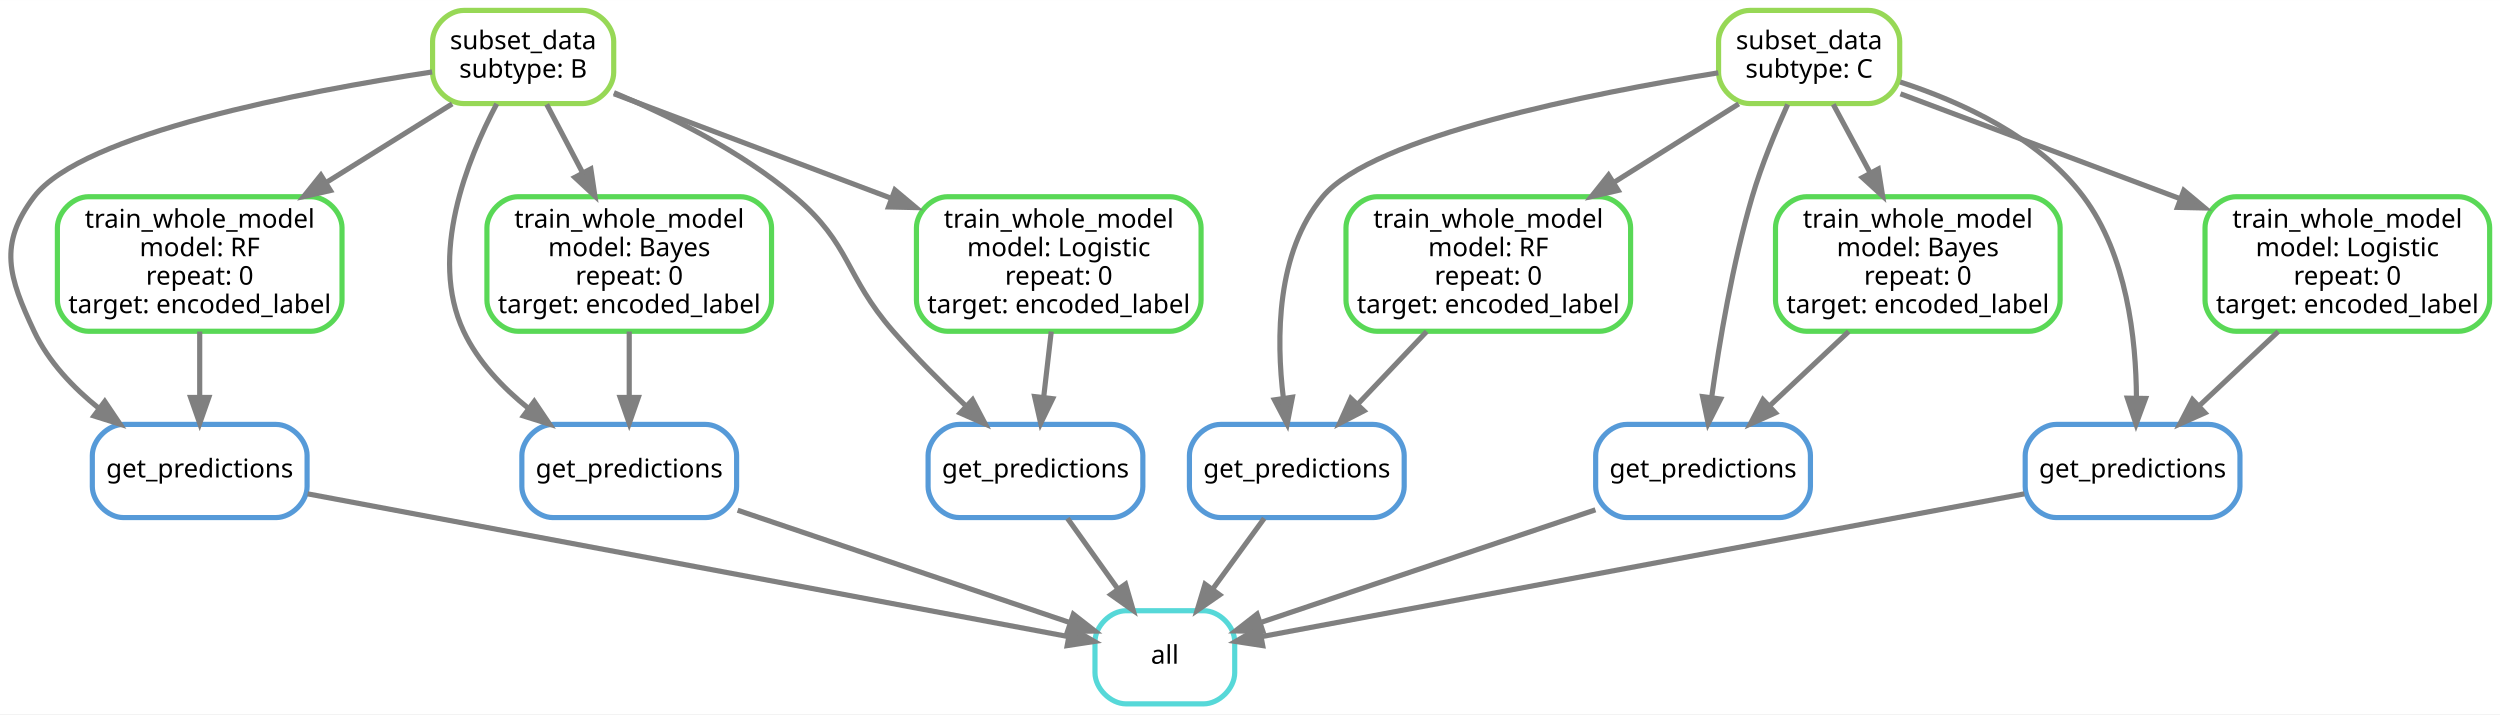
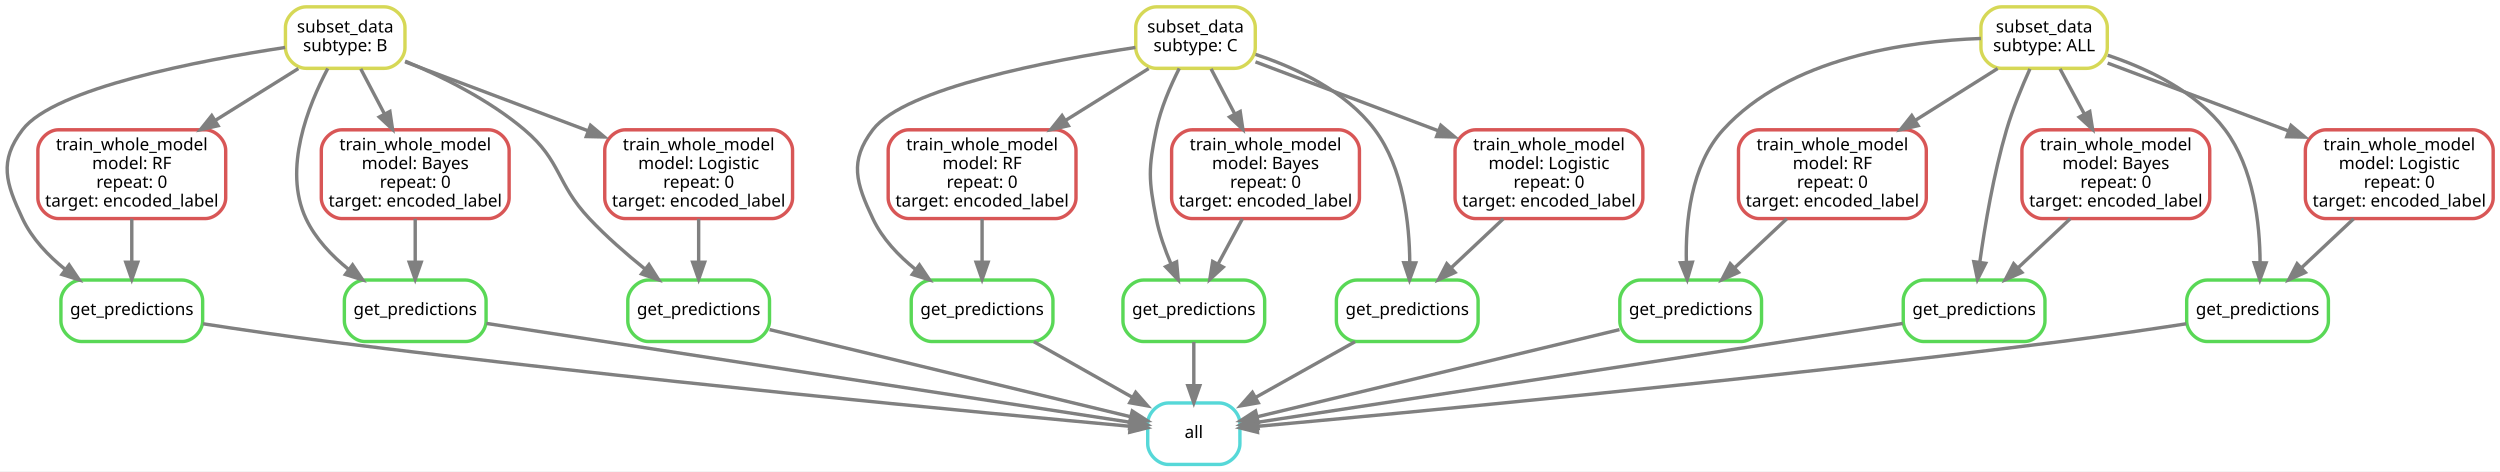
- <svg xmlns="http://www.w3.org/2000/svg" width="966pt" height="276pt" viewBox="0.00 0.00 966.18 276.00">
+ <svg xmlns="http://www.w3.org/2000/svg" width="1464pt" height="276pt" viewBox="0.00 0.00 1464.18 276.00">
  <g id="graph0" class="graph" transform="scale(1 1) rotate(0) translate(4 272)">
-     <polygon fill="white" stroke="transparent" points="-4,4 -4,-272 962.18,-272 962.18,4 -4,4" />
+     <polygon fill="white" stroke="transparent" points="-4,4 -4,-272 1460.18,-272 1460.18,4 -4,4" />
    <g id="node1" class="node">
-       <path fill="none" stroke="#56d8d8" stroke-width="2" d="M461.18,-36C461.18,-36 431.18,-36 431.18,-36 425.18,-36 419.18,-30 419.18,-24 419.18,-24 419.18,-12 419.18,-12 419.18,-6 425.18,0 431.18,0 431.18,0 461.18,0 461.18,0 467.18,0 473.18,-6 473.18,-12 473.18,-12 473.18,-24 473.18,-24 473.18,-30 467.18,-36 461.18,-36" />
-       <text text-anchor="middle" x="446.18" y="-15.5" font-family="sans" font-size="10.00">all</text>
+       <path fill="none" stroke="#56d8d8" stroke-width="2" d="M710.18,-36C710.18,-36 680.18,-36 680.18,-36 674.18,-36 668.18,-30 668.18,-24 668.18,-24 668.18,-12 668.18,-12 668.18,-6 674.18,0 680.18,0 680.18,0 710.18,0 710.18,0 716.18,0 722.18,-6 722.18,-12 722.18,-12 722.18,-24 722.18,-24 722.18,-30 716.18,-36 710.18,-36" />
+       <text text-anchor="middle" x="695.18" y="-15.5" font-family="sans" font-size="10.00">all</text>
    </g>
    <g id="node2" class="node">
-       <path fill="none" stroke="#569ad8" stroke-width="2" d="M102.68,-108C102.68,-108 43.68,-108 43.68,-108 37.68,-108 31.68,-102 31.68,-96 31.68,-96 31.68,-84 31.68,-84 31.68,-78 37.68,-72 43.68,-72 43.68,-72 102.68,-72 102.68,-72 108.68,-72 114.68,-78 114.68,-84 114.68,-84 114.68,-96 114.68,-96 114.68,-102 108.68,-108 102.68,-108" />
+       <path fill="none" stroke="#59d856" stroke-width="2" d="M102.68,-108C102.68,-108 43.68,-108 43.68,-108 37.68,-108 31.68,-102 31.68,-96 31.68,-96 31.68,-84 31.68,-84 31.68,-78 37.68,-72 43.68,-72 43.68,-72 102.68,-72 102.68,-72 108.68,-72 114.68,-78 114.68,-84 114.68,-84 114.68,-96 114.68,-96 114.68,-102 108.68,-108 102.68,-108" />
      <text text-anchor="middle" x="73.18" y="-87.5" font-family="sans" font-size="10.00">get_predictions</text>
    </g>
    <g id="edge1" class="edge">
-       <path fill="none" stroke="grey" stroke-width="2" d="M114.88,-81.17C188.12,-67.43 338.7,-39.17 408.77,-26.02" />
-       <polygon fill="grey" stroke="grey" stroke-width="2" points="409.73,-29.4 418.91,-24.12 408.44,-22.52 409.73,-29.4" />
+       <path fill="none" stroke="grey" stroke-width="2" d="M114.91,-82.39C136.71,-79.05 163.85,-75.07 188.18,-72 363.54,-49.88 573.85,-30.02 657.86,-22.35" />
+       <polygon fill="grey" stroke="grey" stroke-width="2" points="658.29,-25.83 667.93,-21.44 657.65,-18.86 658.29,-25.83" />
    </g>
    <g id="node3" class="node">
-       <path fill="none" stroke="#569ad8" stroke-width="2" d="M526.68,-108C526.68,-108 467.68,-108 467.68,-108 461.68,-108 455.68,-102 455.68,-96 455.68,-96 455.68,-84 455.68,-84 455.68,-78 461.68,-72 467.68,-72 467.68,-72 526.68,-72 526.68,-72 532.68,-72 538.68,-78 538.68,-84 538.68,-84 538.68,-96 538.68,-96 538.68,-102 532.68,-108 526.68,-108" />
-       <text text-anchor="middle" x="497.18" y="-87.5" font-family="sans" font-size="10.00">get_predictions</text>
+       <path fill="none" stroke="#59d856" stroke-width="2" d="M600.68,-108C600.68,-108 541.68,-108 541.68,-108 535.68,-108 529.68,-102 529.68,-96 529.68,-96 529.68,-84 529.68,-84 529.68,-78 535.68,-72 541.68,-72 541.68,-72 600.68,-72 600.68,-72 606.68,-72 612.68,-78 612.68,-84 612.68,-84 612.68,-96 612.68,-96 612.68,-102 606.68,-108 600.68,-108" />
+       <text text-anchor="middle" x="571.18" y="-87.5" font-family="sans" font-size="10.00">get_predictions</text>
    </g>
    <g id="edge2" class="edge">
-       <path fill="none" stroke="grey" stroke-width="2" d="M484.58,-71.7C478.58,-63.47 471.31,-53.48 464.7,-44.42" />
-       <polygon fill="grey" stroke="grey" stroke-width="2" points="467.36,-42.13 458.64,-36.1 461.7,-46.25 467.36,-42.13" />
+       <path fill="none" stroke="grey" stroke-width="2" d="M601.52,-71.88C618.94,-62.04 640.91,-49.64 659.2,-39.31" />
+       <polygon fill="grey" stroke="grey" stroke-width="2" points="661.13,-42.24 668.12,-34.28 657.69,-36.15 661.13,-42.24" />
    </g>
    <g id="node4" class="node">
-       <path fill="none" stroke="#569ad8" stroke-width="2" d="M268.68,-108C268.68,-108 209.68,-108 209.68,-108 203.68,-108 197.68,-102 197.68,-96 197.68,-96 197.68,-84 197.68,-84 197.68,-78 203.68,-72 209.68,-72 209.68,-72 268.68,-72 268.68,-72 274.68,-72 280.68,-78 280.68,-84 280.68,-84 280.68,-96 280.68,-96 280.68,-102 274.68,-108 268.68,-108" />
+       <path fill="none" stroke="#59d856" stroke-width="2" d="M1015.68,-108C1015.68,-108 956.68,-108 956.68,-108 950.68,-108 944.68,-102 944.68,-96 944.68,-96 944.68,-84 944.68,-84 944.68,-78 950.68,-72 956.68,-72 956.68,-72 1015.68,-72 1015.68,-72 1021.68,-72 1027.68,-78 1027.68,-84 1027.68,-84 1027.68,-96 1027.68,-96 1027.68,-102 1021.68,-108 1015.68,-108" />
+       <text text-anchor="middle" x="986.18" y="-87.5" font-family="sans" font-size="10.00">get_predictions</text>
+     </g>
+     <g id="edge3" class="edge">
+       <path fill="none" stroke="grey" stroke-width="2" d="M944.49,-78.97C887.65,-65.3 786.7,-41.01 732.33,-27.94" />
+       <polygon fill="grey" stroke="grey" stroke-width="2" points="732.96,-24.49 722.42,-25.55 731.33,-31.29 732.96,-24.49" />
+     </g>
+     <g id="node5" class="node">
+       <path fill="none" stroke="#59d856" stroke-width="2" d="M268.68,-108C268.68,-108 209.68,-108 209.68,-108 203.68,-108 197.68,-102 197.68,-96 197.68,-96 197.68,-84 197.68,-84 197.68,-78 203.68,-72 209.68,-72 209.68,-72 268.68,-72 268.68,-72 274.68,-72 280.68,-78 280.68,-84 280.68,-84 280.68,-96 280.68,-96 280.68,-102 274.68,-108 268.68,-108" />
      <text text-anchor="middle" x="239.18" y="-87.5" font-family="sans" font-size="10.00">get_predictions</text>
    </g>
-     <g id="edge3" class="edge">
-       <path fill="none" stroke="grey" stroke-width="2" d="M281.07,-74.83C318.76,-62.09 373.58,-43.55 409.55,-31.39" />
-       <polygon fill="grey" stroke="grey" stroke-width="2" points="410.82,-34.65 419.17,-28.13 408.58,-28.02 410.82,-34.65" />
-     </g>
-     <g id="node5" class="node">
-       <path fill="none" stroke="#569ad8" stroke-width="2" d="M425.68,-108C425.68,-108 366.68,-108 366.68,-108 360.68,-108 354.68,-102 354.68,-96 354.68,-96 354.68,-84 354.68,-84 354.68,-78 360.68,-72 366.68,-72 366.68,-72 425.68,-72 425.68,-72 431.68,-72 437.68,-78 437.68,-84 437.68,-84 437.68,-96 437.68,-96 437.68,-102 431.68,-108 425.68,-108" />
-       <text text-anchor="middle" x="396.18" y="-87.5" font-family="sans" font-size="10.00">get_predictions</text>
-     </g>
    <g id="edge4" class="edge">
-       <path fill="none" stroke="grey" stroke-width="2" d="M408.54,-71.7C414.41,-63.47 421.55,-53.48 428.02,-44.42" />
-       <polygon fill="grey" stroke="grey" stroke-width="2" points="431,-46.28 433.96,-36.1 425.3,-42.21 431,-46.28" />
+       <path fill="none" stroke="grey" stroke-width="2" d="M280.86,-82.6C369.1,-69.06 573.58,-37.67 657.85,-24.73" />
+       <polygon fill="grey" stroke="grey" stroke-width="2" points="658.63,-28.15 667.98,-23.18 657.57,-21.23 658.63,-28.15" />
    </g>
    <g id="node6" class="node">
-       <path fill="none" stroke="#569ad8" stroke-width="2" d="M683.68,-108C683.68,-108 624.68,-108 624.68,-108 618.68,-108 612.68,-102 612.68,-96 612.68,-96 612.68,-84 612.68,-84 612.68,-78 618.68,-72 624.68,-72 624.68,-72 683.68,-72 683.68,-72 689.68,-72 695.68,-78 695.68,-84 695.68,-84 695.68,-96 695.68,-96 695.68,-102 689.68,-108 683.68,-108" />
-       <text text-anchor="middle" x="654.18" y="-87.5" font-family="sans" font-size="10.00">get_predictions</text>
+       <path fill="none" stroke="#59d856" stroke-width="2" d="M434.68,-108C434.68,-108 375.68,-108 375.68,-108 369.68,-108 363.68,-102 363.68,-96 363.68,-96 363.68,-84 363.68,-84 363.68,-78 369.68,-72 375.68,-72 375.68,-72 434.68,-72 434.68,-72 440.68,-72 446.68,-78 446.68,-84 446.68,-84 446.68,-96 446.68,-96 446.68,-102 440.68,-108 434.68,-108" />
+       <text text-anchor="middle" x="405.18" y="-87.5" font-family="sans" font-size="10.00">get_predictions</text>
    </g>
    <g id="edge5" class="edge">
-       <path fill="none" stroke="grey" stroke-width="2" d="M612.59,-75C574.77,-62.27 519.48,-43.67 483.17,-31.45" />
-       <polygon fill="grey" stroke="grey" stroke-width="2" points="484.05,-28.05 473.46,-28.18 481.82,-34.69 484.05,-28.05" />
+       <path fill="none" stroke="grey" stroke-width="2" d="M446.73,-78.97C503.38,-65.3 603.98,-41.01 658.16,-27.94" />
+       <polygon fill="grey" stroke="grey" stroke-width="2" points="659.14,-31.3 668.04,-25.55 657.49,-24.5 659.14,-31.3" />
    </g>
    <g id="node7" class="node">
-       <path fill="none" stroke="#569ad8" stroke-width="2" d="M849.68,-108C849.68,-108 790.68,-108 790.68,-108 784.68,-108 778.68,-102 778.68,-96 778.68,-96 778.68,-84 778.68,-84 778.68,-78 784.68,-72 790.68,-72 790.68,-72 849.68,-72 849.68,-72 855.68,-72 861.68,-78 861.68,-84 861.68,-84 861.68,-96 861.68,-96 861.68,-102 855.68,-108 849.68,-108" />
+       <path fill="none" stroke="#59d856" stroke-width="2" d="M724.68,-108C724.68,-108 665.68,-108 665.68,-108 659.68,-108 653.68,-102 653.68,-96 653.68,-96 653.68,-84 653.68,-84 653.68,-78 659.68,-72 665.68,-72 665.68,-72 724.68,-72 724.68,-72 730.68,-72 736.68,-78 736.68,-84 736.68,-84 736.68,-96 736.68,-96 736.68,-102 730.68,-108 724.68,-108" />
+       <text text-anchor="middle" x="695.18" y="-87.5" font-family="sans" font-size="10.00">get_predictions</text>
+     </g>
+     <g id="edge6" class="edge">
+       <path fill="none" stroke="grey" stroke-width="2" d="M695.18,-71.7C695.18,-63.98 695.18,-54.71 695.18,-46.11" />
+       <polygon fill="grey" stroke="grey" stroke-width="2" points="698.68,-46.1 695.18,-36.1 691.68,-46.1 698.68,-46.1" />
+     </g>
+     <g id="node8" class="node">
+       <path fill="none" stroke="#59d856" stroke-width="2" d="M849.68,-108C849.68,-108 790.68,-108 790.68,-108 784.68,-108 778.68,-102 778.68,-96 778.68,-96 778.68,-84 778.68,-84 778.68,-78 784.68,-72 790.68,-72 790.68,-72 849.68,-72 849.68,-72 855.68,-72 861.68,-78 861.68,-84 861.68,-84 861.68,-96 861.68,-96 861.68,-102 855.68,-108 849.68,-108" />
      <text text-anchor="middle" x="820.18" y="-87.5" font-family="sans" font-size="10.00">get_predictions</text>
    </g>
-     <g id="edge6" class="edge">
-       <path fill="none" stroke="grey" stroke-width="2" d="M778.37,-81.17C704.94,-67.43 553.96,-39.17 483.69,-26.02" />
-       <polygon fill="grey" stroke="grey" stroke-width="2" points="484,-22.52 473.53,-24.12 482.71,-29.4 484,-22.52" />
-     </g>
-     <g id="node8" class="node">
-       <path fill="none" stroke="#59d856" stroke-width="2" d="M116.18,-196C116.18,-196 30.18,-196 30.18,-196 24.18,-196 18.18,-190 18.18,-184 18.18,-184 18.18,-156 18.18,-156 18.18,-150 24.18,-144 30.18,-144 30.18,-144 116.18,-144 116.18,-144 122.18,-144 128.18,-150 128.18,-156 128.18,-156 128.18,-184 128.18,-184 128.18,-190 122.18,-196 116.18,-196" />
+     <g id="edge7" class="edge">
+       <path fill="none" stroke="grey" stroke-width="2" d="M789.6,-71.88C771.96,-62 749.69,-49.52 731.2,-39.17" />
+       <polygon fill="grey" stroke="grey" stroke-width="2" points="732.9,-36.11 722.47,-34.28 729.48,-42.22 732.9,-36.11" />
+     </g>
+     <g id="node9" class="node">
+       <path fill="none" stroke="#59d856" stroke-width="2" d="M1181.68,-108C1181.68,-108 1122.68,-108 1122.68,-108 1116.68,-108 1110.68,-102 1110.68,-96 1110.68,-96 1110.68,-84 1110.68,-84 1110.68,-78 1116.68,-72 1122.68,-72 1122.68,-72 1181.68,-72 1181.68,-72 1187.68,-72 1193.68,-78 1193.68,-84 1193.68,-84 1193.68,-96 1193.68,-96 1193.68,-102 1187.68,-108 1181.68,-108" />
+       <text text-anchor="middle" x="1152.18" y="-87.5" font-family="sans" font-size="10.00">get_predictions</text>
+     </g>
+     <g id="edge8" class="edge">
+       <path fill="none" stroke="grey" stroke-width="2" d="M1110.41,-82.6C1021.89,-69.04 816.64,-37.6 732.34,-24.69" />
+       <polygon fill="grey" stroke="grey" stroke-width="2" points="732.86,-21.23 722.44,-23.18 731.8,-28.15 732.86,-21.23" />
+     </g>
+     <g id="node10" class="node">
+       <path fill="none" stroke="#59d856" stroke-width="2" d="M1347.68,-108C1347.68,-108 1288.68,-108 1288.68,-108 1282.68,-108 1276.68,-102 1276.68,-96 1276.68,-96 1276.68,-84 1276.68,-84 1276.68,-78 1282.68,-72 1288.68,-72 1288.68,-72 1347.68,-72 1347.68,-72 1353.68,-72 1359.68,-78 1359.68,-84 1359.68,-84 1359.68,-96 1359.68,-96 1359.68,-102 1353.68,-108 1347.68,-108" />
+       <text text-anchor="middle" x="1318.18" y="-87.5" font-family="sans" font-size="10.00">get_predictions</text>
+     </g>
+     <g id="edge9" class="edge">
+       <path fill="none" stroke="grey" stroke-width="2" d="M1276.45,-82.39C1254.65,-79.05 1227.51,-75.07 1203.18,-72 1027.27,-49.83 816.25,-29.96 732.28,-22.32" />
+       <polygon fill="grey" stroke="grey" stroke-width="2" points="732.49,-18.83 722.21,-21.41 731.86,-25.8 732.49,-18.83" />
+     </g>
+     <g id="node11" class="node">
+       <path fill="none" stroke="#d85656" stroke-width="2" d="M116.18,-196C116.18,-196 30.18,-196 30.18,-196 24.18,-196 18.18,-190 18.18,-184 18.18,-184 18.18,-156 18.18,-156 18.18,-150 24.18,-144 30.18,-144 30.18,-144 116.18,-144 116.18,-144 122.18,-144 128.18,-150 128.18,-156 128.18,-156 128.18,-184 128.18,-184 128.18,-190 122.18,-196 116.18,-196" />
      <text text-anchor="middle" x="73.18" y="-184" font-family="sans" font-size="10.00">train_whole_model</text>
      <text text-anchor="middle" x="73.18" y="-173" font-family="sans" font-size="10.00">model: RF</text>
      <text text-anchor="middle" x="73.18" y="-162" font-family="sans" font-size="10.00">repeat: 0</text>
      <text text-anchor="middle" x="73.18" y="-151" font-family="sans" font-size="10.00">target: encoded_label</text>
    </g>
-     <g id="edge7" class="edge">
+     <g id="edge10" class="edge">
      <path fill="none" stroke="grey" stroke-width="2" d="M73.18,-143.89C73.18,-135.84 73.18,-126.88 73.18,-118.66" />
      <polygon fill="grey" stroke="grey" stroke-width="2" points="76.68,-118.41 73.18,-108.41 69.68,-118.41 76.68,-118.41" />
    </g>
-     <g id="node9" class="node">
-       <path fill="none" stroke="#97d856" stroke-width="2" d="M221.18,-268C221.18,-268 175.18,-268 175.18,-268 169.18,-268 163.18,-262 163.18,-256 163.18,-256 163.18,-244 163.18,-244 163.18,-238 169.18,-232 175.18,-232 175.18,-232 221.18,-232 221.18,-232 227.18,-232 233.18,-238 233.18,-244 233.18,-244 233.18,-256 233.18,-256 233.18,-262 227.18,-268 221.18,-268" />
+     <g id="node12" class="node">
+       <path fill="none" stroke="#d6d856" stroke-width="2" d="M221.18,-268C221.18,-268 175.18,-268 175.18,-268 169.18,-268 163.18,-262 163.18,-256 163.18,-256 163.18,-244 163.18,-244 163.18,-238 169.18,-232 175.18,-232 175.18,-232 221.18,-232 221.18,-232 227.18,-232 233.18,-238 233.18,-244 233.18,-244 233.18,-256 233.18,-256 233.18,-262 227.18,-268 221.18,-268" />
      <text text-anchor="middle" x="198.18" y="-253" font-family="sans" font-size="10.00">subset_data</text>
      <text text-anchor="middle" x="198.18" y="-242" font-family="sans" font-size="10.00">subtype: B</text>
    </g>
-     <g id="edge8" class="edge">
+     <g id="edge11" class="edge">
      <path fill="none" stroke="grey" stroke-width="2" d="M163,-244.22C113.62,-236.71 27.71,-220.44 9.18,-196 -4.78,-177.58 -0.65,-164.91 9.18,-144 14.7,-132.26 24.25,-122.22 34.3,-114.15" />
      <polygon fill="grey" stroke="grey" stroke-width="2" points="36.49,-116.88 42.41,-108.09 32.31,-111.27 36.49,-116.88" />
    </g>
-     <g id="edge12" class="edge">
+     <g id="edge17" class="edge">
      <path fill="none" stroke="grey" stroke-width="2" d="M187.97,-231.89C176.6,-210.46 161.52,-173.05 175.18,-144 180.7,-132.26 190.25,-122.22 200.3,-114.15" />
      <polygon fill="grey" stroke="grey" stroke-width="2" points="202.49,-116.88 208.41,-108.09 198.31,-111.27 202.49,-116.88" />
    </g>
-     <g id="edge14" class="edge">
-       <path fill="none" stroke="grey" stroke-width="2" d="M233.27,-236.22C254.94,-227.19 282.47,-213.57 303.18,-196 325.01,-177.48 322.36,-165.57 341.18,-144 349.83,-134.09 360.04,-123.9 369.3,-115.13" />
-       <polygon fill="grey" stroke="grey" stroke-width="2" points="371.87,-117.52 376.79,-108.14 367.09,-112.4 371.87,-117.52" />
-     </g>
    <g id="edge19" class="edge">
+       <path fill="none" stroke="grey" stroke-width="2" d="M233.27,-236.22C254.94,-227.19 282.47,-213.57 303.18,-196 325.01,-177.48 321.56,-164.84 341.18,-144 351.03,-133.54 362.9,-123.19 373.74,-114.46" />
+       <polygon fill="grey" stroke="grey" stroke-width="2" points="376.09,-117.06 381.77,-108.12 371.75,-111.57 376.09,-117.06" />
+     </g>
+     <g id="edge28" class="edge">
      <path fill="none" stroke="grey" stroke-width="2" d="M170.75,-231.88C156.43,-222.95 138.48,-211.74 121.89,-201.39" />
      <polygon fill="grey" stroke="grey" stroke-width="2" points="123.7,-198.4 113.37,-196.07 120,-204.34 123.7,-198.4" />
    </g>
-     <g id="node12" class="node">
-       <path fill="none" stroke="#59d856" stroke-width="2" d="M282.18,-196C282.18,-196 196.18,-196 196.18,-196 190.18,-196 184.18,-190 184.18,-184 184.18,-184 184.18,-156 184.18,-156 184.18,-150 190.18,-144 196.18,-144 196.18,-144 282.18,-144 282.18,-144 288.18,-144 294.18,-150 294.18,-156 294.18,-156 294.18,-184 294.18,-184 294.18,-190 288.18,-196 282.18,-196" />
+     <g id="node17" class="node">
+       <path fill="none" stroke="#d85656" stroke-width="2" d="M282.18,-196C282.18,-196 196.18,-196 196.18,-196 190.18,-196 184.18,-190 184.18,-184 184.18,-184 184.18,-156 184.18,-156 184.18,-150 190.18,-144 196.18,-144 196.18,-144 282.18,-144 282.18,-144 288.18,-144 294.18,-150 294.18,-156 294.18,-156 294.18,-184 294.18,-184 294.18,-190 288.18,-196 282.18,-196" />
      <text text-anchor="middle" x="239.18" y="-184" font-family="sans" font-size="10.00">train_whole_model</text>
      <text text-anchor="middle" x="239.18" y="-173" font-family="sans" font-size="10.00">model: Bayes</text>
      <text text-anchor="middle" x="239.18" y="-162" font-family="sans" font-size="10.00">repeat: 0</text>
      <text text-anchor="middle" x="239.18" y="-151" font-family="sans" font-size="10.00">target: encoded_label</text>
    </g>
-     <g id="edge21" class="edge">
+     <g id="edge31" class="edge">
      <path fill="none" stroke="grey" stroke-width="2" d="M207.28,-231.69C211.39,-223.88 216.39,-214.37 221.2,-205.22" />
      <polygon fill="grey" stroke="grey" stroke-width="2" points="224.35,-206.74 225.91,-196.26 218.15,-203.48 224.35,-206.74" />
    </g>
-     <g id="node13" class="node">
-       <path fill="none" stroke="#59d856" stroke-width="2" d="M448.18,-196C448.18,-196 362.18,-196 362.18,-196 356.18,-196 350.18,-190 350.18,-184 350.18,-184 350.18,-156 350.18,-156 350.18,-150 356.18,-144 362.18,-144 362.18,-144 448.18,-144 448.18,-144 454.18,-144 460.18,-150 460.18,-156 460.18,-156 460.18,-184 460.18,-184 460.18,-190 454.18,-196 448.18,-196" />
+     <g id="node18" class="node">
+       <path fill="none" stroke="#d85656" stroke-width="2" d="M448.18,-196C448.18,-196 362.18,-196 362.18,-196 356.18,-196 350.18,-190 350.18,-184 350.18,-184 350.18,-156 350.18,-156 350.18,-150 356.18,-144 362.18,-144 362.18,-144 448.18,-144 448.18,-144 454.18,-144 460.18,-150 460.18,-156 460.18,-156 460.18,-184 460.18,-184 460.18,-190 454.18,-196 448.18,-196" />
      <text text-anchor="middle" x="405.18" y="-184" font-family="sans" font-size="10.00">train_whole_model</text>
      <text text-anchor="middle" x="405.18" y="-173" font-family="sans" font-size="10.00">model: Logistic</text>
      <text text-anchor="middle" x="405.18" y="-162" font-family="sans" font-size="10.00">repeat: 0</text>
      <text text-anchor="middle" x="405.18" y="-151" font-family="sans" font-size="10.00">target: encoded_label</text>
    </g>
-     <g id="edge22" class="edge">
+     <g id="edge32" class="edge">
      <path fill="none" stroke="grey" stroke-width="2" d="M233.3,-235.77C262.5,-224.76 304.86,-208.8 340.21,-195.48" />
      <polygon fill="grey" stroke="grey" stroke-width="2" points="341.86,-198.6 349.98,-191.8 339.39,-192.05 341.86,-198.6" />
    </g>
-     <g id="node10" class="node">
-       <path fill="none" stroke="#59d856" stroke-width="2" d="M614.18,-196C614.18,-196 528.18,-196 528.18,-196 522.18,-196 516.18,-190 516.18,-184 516.18,-184 516.18,-156 516.18,-156 516.18,-150 522.18,-144 528.18,-144 528.18,-144 614.18,-144 614.18,-144 620.18,-144 626.18,-150 626.18,-156 626.18,-156 626.18,-184 626.18,-184 626.18,-190 620.18,-196 614.18,-196" />
+     <g id="node13" class="node">
+       <path fill="none" stroke="#d85656" stroke-width="2" d="M614.18,-196C614.18,-196 528.18,-196 528.18,-196 522.18,-196 516.18,-190 516.18,-184 516.18,-184 516.18,-156 516.18,-156 516.18,-150 522.18,-144 528.18,-144 528.18,-144 614.18,-144 614.18,-144 620.18,-144 626.18,-150 626.18,-156 626.18,-156 626.18,-184 626.18,-184 626.18,-190 620.18,-196 614.18,-196" />
      <text text-anchor="middle" x="571.18" y="-184" font-family="sans" font-size="10.00">train_whole_model</text>
      <text text-anchor="middle" x="571.18" y="-173" font-family="sans" font-size="10.00">model: RF</text>
      <text text-anchor="middle" x="571.18" y="-162" font-family="sans" font-size="10.00">repeat: 0</text>
      <text text-anchor="middle" x="571.18" y="-151" font-family="sans" font-size="10.00">target: encoded_label</text>
    </g>
-     <g id="edge9" class="edge">
-       <path fill="none" stroke="grey" stroke-width="2" d="M547.36,-143.89C538.86,-134.94 529.3,-124.86 520.82,-115.92" />
-       <polygon fill="grey" stroke="grey" stroke-width="2" points="523.12,-113.26 513.7,-108.41 518.04,-118.07 523.12,-113.26" />
-     </g>
-     <g id="node11" class="node">
-       <path fill="none" stroke="#97d856" stroke-width="2" d="M718.18,-268C718.18,-268 672.18,-268 672.18,-268 666.18,-268 660.18,-262 660.18,-256 660.18,-256 660.18,-244 660.18,-244 660.18,-238 666.18,-232 672.18,-232 672.18,-232 718.18,-232 718.18,-232 724.18,-232 730.18,-238 730.18,-244 730.18,-244 730.18,-256 730.18,-256 730.18,-262 724.18,-268 718.18,-268" />
-       <text text-anchor="middle" x="695.18" y="-253" font-family="sans" font-size="10.00">subset_data</text>
-       <text text-anchor="middle" x="695.18" y="-242" font-family="sans" font-size="10.00">subtype: C</text>
-     </g>
-     <g id="edge10" class="edge">
-       <path fill="none" stroke="grey" stroke-width="2" d="M660.08,-243.89C611.27,-236.02 526.68,-219.37 507.18,-196 489.27,-174.54 489.16,-141.35 492,-118.04" />
-       <polygon fill="grey" stroke="grey" stroke-width="2" points="495.47,-118.51 493.45,-108.1 488.54,-117.49 495.47,-118.51" />
-     </g>
-     <g id="edge16" class="edge">
-       <path fill="none" stroke="grey" stroke-width="2" d="M686.88,-231.67C682.28,-221.48 676.78,-208.23 673.18,-196 665.58,-170.15 660.48,-139.79 657.5,-118.38" />
-       <polygon fill="grey" stroke="grey" stroke-width="2" points="660.95,-117.81 656.16,-108.36 654.01,-118.73 660.95,-117.81" />
-     </g>
-     <g id="edge18" class="edge">
-       <path fill="none" stroke="grey" stroke-width="2" d="M730.37,-240.33C754.04,-232.64 783.97,-218.97 801.18,-196 817.96,-173.6 821.56,-141.07 821.68,-118.17" />
-       <polygon fill="grey" stroke="grey" stroke-width="2" points="825.18,-118.03 821.52,-108.09 818.18,-118.15 825.18,-118.03" />
-     </g>
-     <g id="edge20" class="edge">
-       <path fill="none" stroke="grey" stroke-width="2" d="M667.97,-231.88C653.89,-223.03 636.28,-211.95 619.95,-201.68" />
-       <polygon fill="grey" stroke="grey" stroke-width="2" points="621.37,-198.44 611.04,-196.07 617.65,-204.36 621.37,-198.44" />
+     <g id="edge12" class="edge">
+       <path fill="none" stroke="grey" stroke-width="2" d="M571.18,-143.89C571.18,-135.84 571.18,-126.88 571.18,-118.66" />
+       <polygon fill="grey" stroke="grey" stroke-width="2" points="574.68,-118.41 571.18,-108.41 567.68,-118.41 574.68,-118.41" />
    </g>
    <g id="node14" class="node">
-       <path fill="none" stroke="#59d856" stroke-width="2" d="M780.18,-196C780.18,-196 694.18,-196 694.18,-196 688.18,-196 682.18,-190 682.18,-184 682.18,-184 682.18,-156 682.18,-156 682.18,-150 688.18,-144 694.18,-144 694.18,-144 780.18,-144 780.18,-144 786.18,-144 792.18,-150 792.18,-156 792.18,-156 792.18,-184 792.18,-184 792.18,-190 786.18,-196 780.18,-196" />
+       <path fill="none" stroke="#d6d856" stroke-width="2" d="M719.18,-268C719.18,-268 673.18,-268 673.18,-268 667.18,-268 661.18,-262 661.18,-256 661.18,-256 661.18,-244 661.18,-244 661.18,-238 667.18,-232 673.18,-232 673.18,-232 719.18,-232 719.18,-232 725.18,-232 731.18,-238 731.18,-244 731.18,-244 731.18,-256 731.18,-256 731.18,-262 725.18,-268 719.18,-268" />
+       <text text-anchor="middle" x="696.18" y="-253" font-family="sans" font-size="10.00">subset_data</text>
+       <text text-anchor="middle" x="696.18" y="-242" font-family="sans" font-size="10.00">subtype: C</text>
+     </g>
+     <g id="edge13" class="edge">
+       <path fill="none" stroke="grey" stroke-width="2" d="M661,-244.22C611.62,-236.71 525.71,-220.44 507.18,-196 493.22,-177.58 497.35,-164.91 507.18,-144 512.7,-132.26 522.25,-122.22 532.3,-114.15" />
+       <polygon fill="grey" stroke="grey" stroke-width="2" points="534.49,-116.88 540.41,-108.09 530.31,-111.27 534.49,-116.88" />
+     </g>
+     <g id="edge21" class="edge">
+       <path fill="none" stroke="grey" stroke-width="2" d="M686.64,-231.93C681.54,-221.82 675.79,-208.57 673.18,-196 668.48,-173.37 668.66,-166.67 673.18,-144 674.97,-135.01 678.32,-125.64 681.87,-117.32" />
+       <polygon fill="grey" stroke="grey" stroke-width="2" points="685.1,-118.67 686.05,-108.12 678.73,-115.77 685.1,-118.67" />
+     </g>
+     <g id="edge23" class="edge">
+       <path fill="none" stroke="grey" stroke-width="2" d="M731.29,-240.16C754.71,-232.42 784.2,-218.75 801.18,-196 817.92,-173.57 821.52,-141.05 821.66,-118.15" />
+       <polygon fill="grey" stroke="grey" stroke-width="2" points="825.16,-118.03 821.5,-108.08 818.16,-118.13 825.16,-118.03" />
+     </g>
+     <g id="edge29" class="edge">
+       <path fill="none" stroke="grey" stroke-width="2" d="M668.75,-231.88C654.43,-222.95 636.48,-211.74 619.89,-201.39" />
+       <polygon fill="grey" stroke="grey" stroke-width="2" points="621.7,-198.4 611.37,-196.07 618,-204.34 621.7,-198.4" />
+     </g>
+     <g id="node19" class="node">
+       <path fill="none" stroke="#d85656" stroke-width="2" d="M780.18,-196C780.18,-196 694.18,-196 694.18,-196 688.18,-196 682.18,-190 682.18,-184 682.18,-184 682.18,-156 682.18,-156 682.18,-150 688.18,-144 694.18,-144 694.18,-144 780.18,-144 780.18,-144 786.18,-144 792.18,-150 792.18,-156 792.18,-156 792.18,-184 792.18,-184 792.18,-190 786.18,-196 780.18,-196" />
      <text text-anchor="middle" x="737.18" y="-184" font-family="sans" font-size="10.00">train_whole_model</text>
      <text text-anchor="middle" x="737.18" y="-173" font-family="sans" font-size="10.00">model: Bayes</text>
      <text text-anchor="middle" x="737.18" y="-162" font-family="sans" font-size="10.00">repeat: 0</text>
      <text text-anchor="middle" x="737.18" y="-151" font-family="sans" font-size="10.00">target: encoded_label</text>
    </g>
-     <g id="edge23" class="edge">
-       <path fill="none" stroke="grey" stroke-width="2" d="M704.5,-231.69C708.71,-223.88 713.83,-214.37 718.76,-205.22" />
-       <polygon fill="grey" stroke="grey" stroke-width="2" points="721.92,-206.72 723.58,-196.26 715.76,-203.4 721.92,-206.72" />
-     </g>
-     <g id="node15" class="node">
-       <path fill="none" stroke="#59d856" stroke-width="2" d="M946.18,-196C946.18,-196 860.18,-196 860.18,-196 854.18,-196 848.18,-190 848.18,-184 848.18,-184 848.18,-156 848.18,-156 848.18,-150 854.18,-144 860.18,-144 860.18,-144 946.18,-144 946.18,-144 952.18,-144 958.18,-150 958.18,-156 958.18,-156 958.18,-184 958.18,-184 958.18,-190 952.18,-196 946.18,-196" />
+     <g id="edge33" class="edge">
+       <path fill="none" stroke="grey" stroke-width="2" d="M705.28,-231.69C709.39,-223.88 714.39,-214.37 719.2,-205.22" />
+       <polygon fill="grey" stroke="grey" stroke-width="2" points="722.35,-206.74 723.91,-196.26 716.15,-203.48 722.35,-206.74" />
+     </g>
+     <g id="node20" class="node">
+       <path fill="none" stroke="#d85656" stroke-width="2" d="M946.18,-196C946.18,-196 860.18,-196 860.18,-196 854.18,-196 848.18,-190 848.18,-184 848.18,-184 848.18,-156 848.18,-156 848.18,-150 854.18,-144 860.18,-144 860.18,-144 946.18,-144 946.18,-144 952.18,-144 958.18,-150 958.18,-156 958.18,-156 958.18,-184 958.18,-184 958.18,-190 952.18,-196 946.18,-196" />
      <text text-anchor="middle" x="903.18" y="-184" font-family="sans" font-size="10.00">train_whole_model</text>
      <text text-anchor="middle" x="903.18" y="-173" font-family="sans" font-size="10.00">model: Logistic</text>
      <text text-anchor="middle" x="903.18" y="-162" font-family="sans" font-size="10.00">repeat: 0</text>
      <text text-anchor="middle" x="903.18" y="-151" font-family="sans" font-size="10.00">target: encoded_label</text>
    </g>
-     <g id="edge24" class="edge">
-       <path fill="none" stroke="grey" stroke-width="2" d="M730.47,-235.77C760.04,-224.68 803.05,-208.55 838.74,-195.17" />
-       <polygon fill="grey" stroke="grey" stroke-width="2" points="839.99,-198.44 848.12,-191.65 837.53,-191.88 839.99,-198.44" />
-     </g>
-     <g id="edge11" class="edge">
+     <g id="edge34" class="edge">
+       <path fill="none" stroke="grey" stroke-width="2" d="M731.3,-235.77C760.5,-224.76 802.86,-208.8 838.21,-195.48" />
+       <polygon fill="grey" stroke="grey" stroke-width="2" points="839.86,-198.6 847.98,-191.8 837.39,-192.05 839.86,-198.6" />
+     </g>
+     <g id="node15" class="node">
+       <path fill="none" stroke="#d85656" stroke-width="2" d="M1112.18,-196C1112.18,-196 1026.18,-196 1026.18,-196 1020.18,-196 1014.18,-190 1014.18,-184 1014.18,-184 1014.18,-156 1014.18,-156 1014.18,-150 1020.18,-144 1026.18,-144 1026.18,-144 1112.18,-144 1112.18,-144 1118.18,-144 1124.18,-150 1124.18,-156 1124.18,-156 1124.18,-184 1124.18,-184 1124.18,-190 1118.18,-196 1112.18,-196" />
+       <text text-anchor="middle" x="1069.18" y="-184" font-family="sans" font-size="10.00">train_whole_model</text>
+       <text text-anchor="middle" x="1069.18" y="-173" font-family="sans" font-size="10.00">model: RF</text>
+       <text text-anchor="middle" x="1069.18" y="-162" font-family="sans" font-size="10.00">repeat: 0</text>
+       <text text-anchor="middle" x="1069.18" y="-151" font-family="sans" font-size="10.00">target: encoded_label</text>
+     </g>
+     <g id="edge14" class="edge">
+       <path fill="none" stroke="grey" stroke-width="2" d="M1042.46,-143.89C1032.67,-134.68 1021.61,-124.29 1011.9,-115.17" />
+       <polygon fill="grey" stroke="grey" stroke-width="2" points="1014.14,-112.47 1004.45,-108.17 1009.34,-117.57 1014.14,-112.47" />
+     </g>
+     <g id="node16" class="node">
+       <path fill="none" stroke="#d6d856" stroke-width="2" d="M1218.18,-268C1218.18,-268 1168.18,-268 1168.18,-268 1162.18,-268 1156.18,-262 1156.18,-256 1156.18,-256 1156.18,-244 1156.18,-244 1156.18,-238 1162.18,-232 1168.18,-232 1168.18,-232 1218.18,-232 1218.18,-232 1224.18,-232 1230.18,-238 1230.18,-244 1230.18,-244 1230.18,-256 1230.18,-256 1230.18,-262 1224.18,-268 1218.18,-268" />
+       <text text-anchor="middle" x="1193.18" y="-253" font-family="sans" font-size="10.00">subset_data</text>
+       <text text-anchor="middle" x="1193.18" y="-242" font-family="sans" font-size="10.00">subtype: ALL</text>
+     </g>
+     <g id="edge15" class="edge">
+       <path fill="none" stroke="grey" stroke-width="2" d="M1156.15,-249.49C1113.31,-247.93 1043.72,-238.42 1005.18,-196 986.17,-175.07 983.07,-141.78 983.67,-118.3" />
+       <polygon fill="grey" stroke="grey" stroke-width="2" points="987.17,-118.44 984.17,-108.28 980.18,-118.1 987.17,-118.44" />
+     </g>
+     <g id="edge25" class="edge">
+       <path fill="none" stroke="grey" stroke-width="2" d="M1184.88,-231.67C1180.28,-221.48 1174.78,-208.23 1171.18,-196 1163.58,-170.15 1158.48,-139.79 1155.5,-118.38" />
+       <polygon fill="grey" stroke="grey" stroke-width="2" points="1158.95,-117.81 1154.16,-108.36 1152.01,-118.73 1158.95,-117.81" />
+     </g>
+     <g id="edge27" class="edge">
+       <path fill="none" stroke="grey" stroke-width="2" d="M1230.42,-239.66C1253.75,-231.85 1282.46,-218.31 1299.18,-196 1315.96,-173.6 1319.56,-141.07 1319.68,-118.17" />
+       <polygon fill="grey" stroke="grey" stroke-width="2" points="1323.18,-118.03 1319.52,-108.09 1316.18,-118.15 1323.18,-118.03" />
+     </g>
+     <g id="edge30" class="edge">
+       <path fill="none" stroke="grey" stroke-width="2" d="M1165.97,-231.88C1151.89,-223.03 1134.28,-211.95 1117.95,-201.68" />
+       <polygon fill="grey" stroke="grey" stroke-width="2" points="1119.37,-198.44 1109.04,-196.07 1115.65,-204.36 1119.37,-198.44" />
+     </g>
+     <g id="node21" class="node">
+       <path fill="none" stroke="#d85656" stroke-width="2" d="M1278.18,-196C1278.18,-196 1192.18,-196 1192.18,-196 1186.18,-196 1180.18,-190 1180.18,-184 1180.18,-184 1180.18,-156 1180.18,-156 1180.18,-150 1186.18,-144 1192.18,-144 1192.18,-144 1278.18,-144 1278.18,-144 1284.18,-144 1290.18,-150 1290.18,-156 1290.18,-156 1290.18,-184 1290.18,-184 1290.18,-190 1284.18,-196 1278.18,-196" />
+       <text text-anchor="middle" x="1235.18" y="-184" font-family="sans" font-size="10.00">train_whole_model</text>
+       <text text-anchor="middle" x="1235.18" y="-173" font-family="sans" font-size="10.00">model: Bayes</text>
+       <text text-anchor="middle" x="1235.18" y="-162" font-family="sans" font-size="10.00">repeat: 0</text>
+       <text text-anchor="middle" x="1235.18" y="-151" font-family="sans" font-size="10.00">target: encoded_label</text>
+     </g>
+     <g id="edge35" class="edge">
+       <path fill="none" stroke="grey" stroke-width="2" d="M1202.5,-231.69C1206.71,-223.88 1211.83,-214.37 1216.76,-205.22" />
+       <polygon fill="grey" stroke="grey" stroke-width="2" points="1219.92,-206.72 1221.58,-196.26 1213.76,-203.4 1219.92,-206.72" />
+     </g>
+     <g id="node22" class="node">
+       <path fill="none" stroke="#d85656" stroke-width="2" d="M1444.18,-196C1444.18,-196 1358.18,-196 1358.18,-196 1352.18,-196 1346.18,-190 1346.18,-184 1346.18,-184 1346.18,-156 1346.18,-156 1346.18,-150 1352.18,-144 1358.18,-144 1358.18,-144 1444.18,-144 1444.18,-144 1450.18,-144 1456.18,-150 1456.18,-156 1456.18,-156 1456.18,-184 1456.18,-184 1456.18,-190 1450.18,-196 1444.18,-196" />
+       <text text-anchor="middle" x="1401.18" y="-184" font-family="sans" font-size="10.00">train_whole_model</text>
+       <text text-anchor="middle" x="1401.18" y="-173" font-family="sans" font-size="10.00">model: Logistic</text>
+       <text text-anchor="middle" x="1401.18" y="-162" font-family="sans" font-size="10.00">repeat: 0</text>
+       <text text-anchor="middle" x="1401.18" y="-151" font-family="sans" font-size="10.00">target: encoded_label</text>
+     </g>
+     <g id="edge36" class="edge">
+       <path fill="none" stroke="grey" stroke-width="2" d="M1230.37,-235.06C1259.74,-224.04 1301.44,-208.4 1336.29,-195.33" />
+       <polygon fill="grey" stroke="grey" stroke-width="2" points="1337.79,-198.51 1345.92,-191.72 1335.33,-191.96 1337.79,-198.51" />
+     </g>
+     <g id="edge16" class="edge">
      <path fill="none" stroke="grey" stroke-width="2" d="M239.18,-143.89C239.18,-135.84 239.18,-126.88 239.18,-118.66" />
      <polygon fill="grey" stroke="grey" stroke-width="2" points="242.68,-118.41 239.18,-108.41 235.68,-118.41 242.68,-118.41" />
    </g>
-     <g id="edge13" class="edge">
-       <path fill="none" stroke="grey" stroke-width="2" d="M402.28,-143.89C401.35,-135.75 400.3,-126.68 399.34,-118.38" />
-       <polygon fill="grey" stroke="grey" stroke-width="2" points="402.81,-117.94 398.19,-108.41 395.86,-118.75 402.81,-117.94" />
-     </g>
-     <g id="edge15" class="edge">
-       <path fill="none" stroke="grey" stroke-width="2" d="M710.46,-143.89C700.67,-134.68 689.61,-124.29 679.9,-115.17" />
-       <polygon fill="grey" stroke="grey" stroke-width="2" points="682.14,-112.47 672.45,-108.17 677.34,-117.57 682.14,-112.47" />
-     </g>
-     <g id="edge17" class="edge">
+     <g id="edge18" class="edge">
+       <path fill="none" stroke="grey" stroke-width="2" d="M405.18,-143.89C405.18,-135.84 405.18,-126.88 405.18,-118.66" />
+       <polygon fill="grey" stroke="grey" stroke-width="2" points="408.68,-118.41 405.18,-108.41 401.68,-118.41 408.68,-118.41" />
+     </g>
+     <g id="edge20" class="edge">
+       <path fill="none" stroke="grey" stroke-width="2" d="M723.66,-143.89C719.08,-135.39 713.96,-125.87 709.33,-117.28" />
+       <polygon fill="grey" stroke="grey" stroke-width="2" points="712.38,-115.56 704.56,-108.41 706.22,-118.87 712.38,-115.56" />
+     </g>
+     <g id="edge22" class="edge">
      <path fill="none" stroke="grey" stroke-width="2" d="M876.46,-143.89C866.67,-134.68 855.61,-124.29 845.9,-115.17" />
      <polygon fill="grey" stroke="grey" stroke-width="2" points="848.14,-112.47 838.45,-108.17 843.34,-117.57 848.14,-112.47" />
    </g>
+     <g id="edge24" class="edge">
+       <path fill="none" stroke="grey" stroke-width="2" d="M1208.46,-143.89C1198.67,-134.68 1187.61,-124.29 1177.9,-115.17" />
+       <polygon fill="grey" stroke="grey" stroke-width="2" points="1180.14,-112.47 1170.45,-108.17 1175.34,-117.57 1180.14,-112.47" />
+     </g>
+     <g id="edge26" class="edge">
+       <path fill="none" stroke="grey" stroke-width="2" d="M1374.46,-143.89C1364.67,-134.68 1353.61,-124.29 1343.9,-115.17" />
+       <polygon fill="grey" stroke="grey" stroke-width="2" points="1346.14,-112.47 1336.45,-108.17 1341.34,-117.57 1346.14,-112.47" />
+     </g>
  </g>
</svg>
